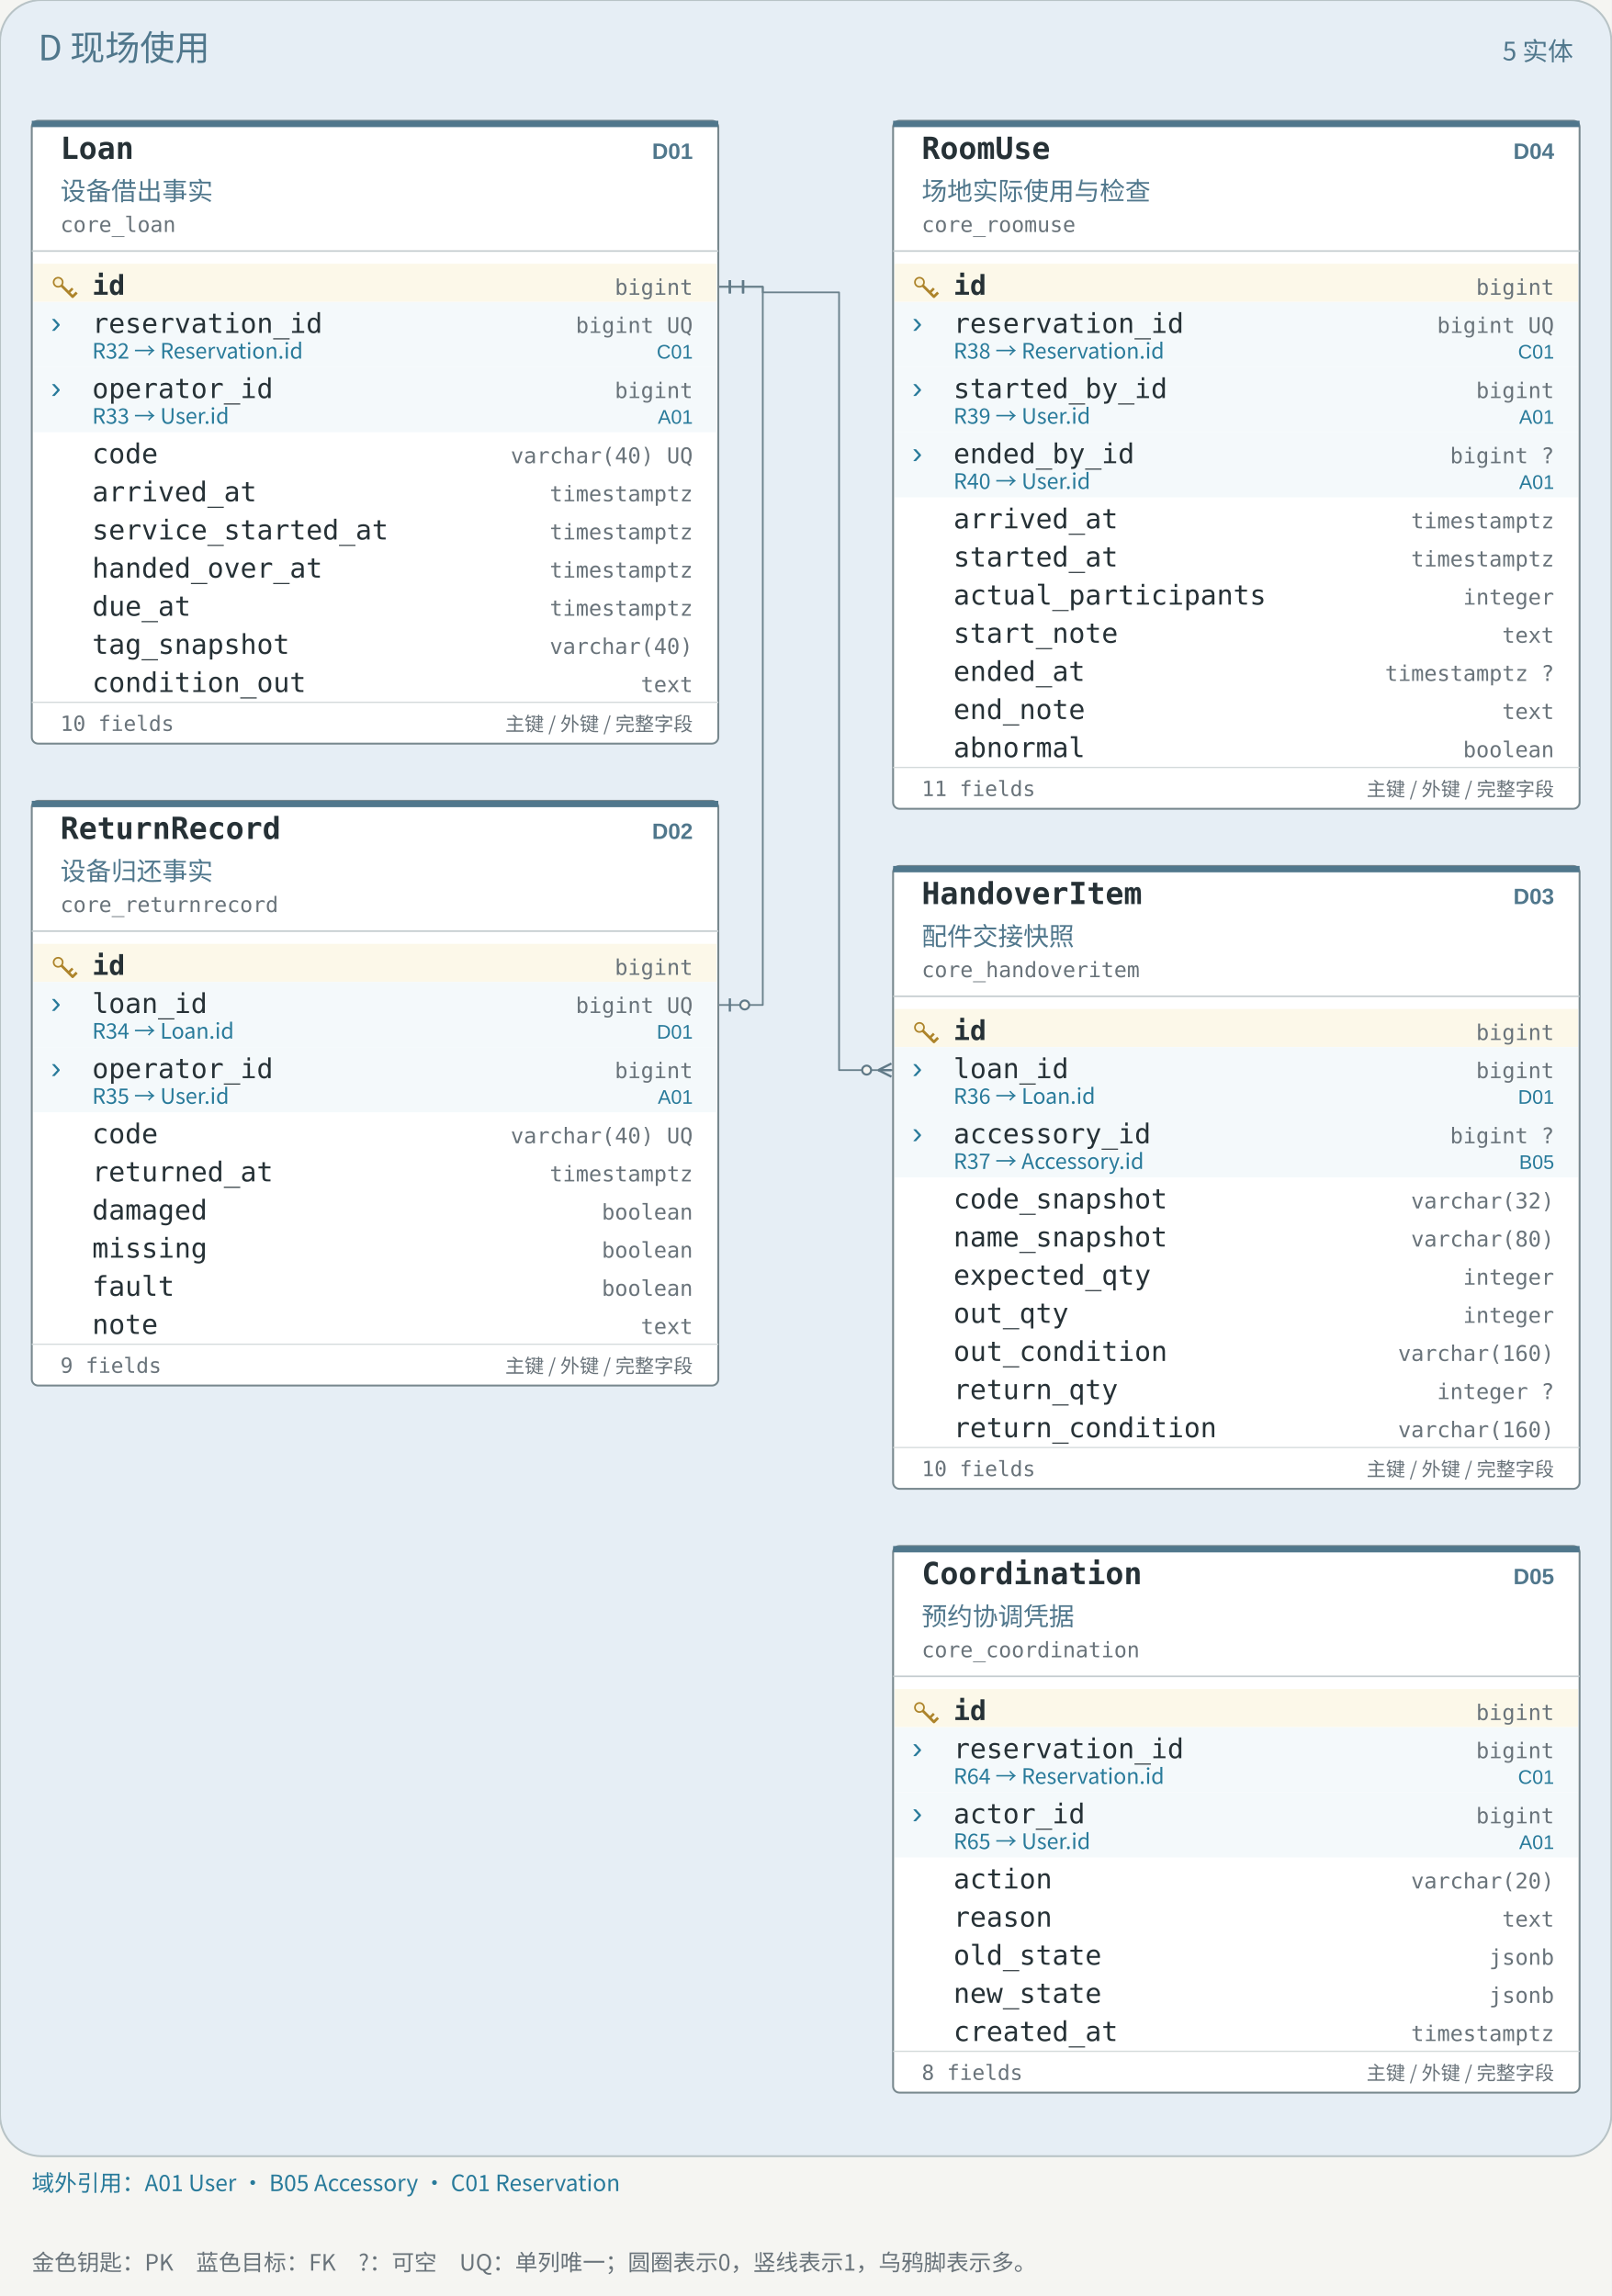
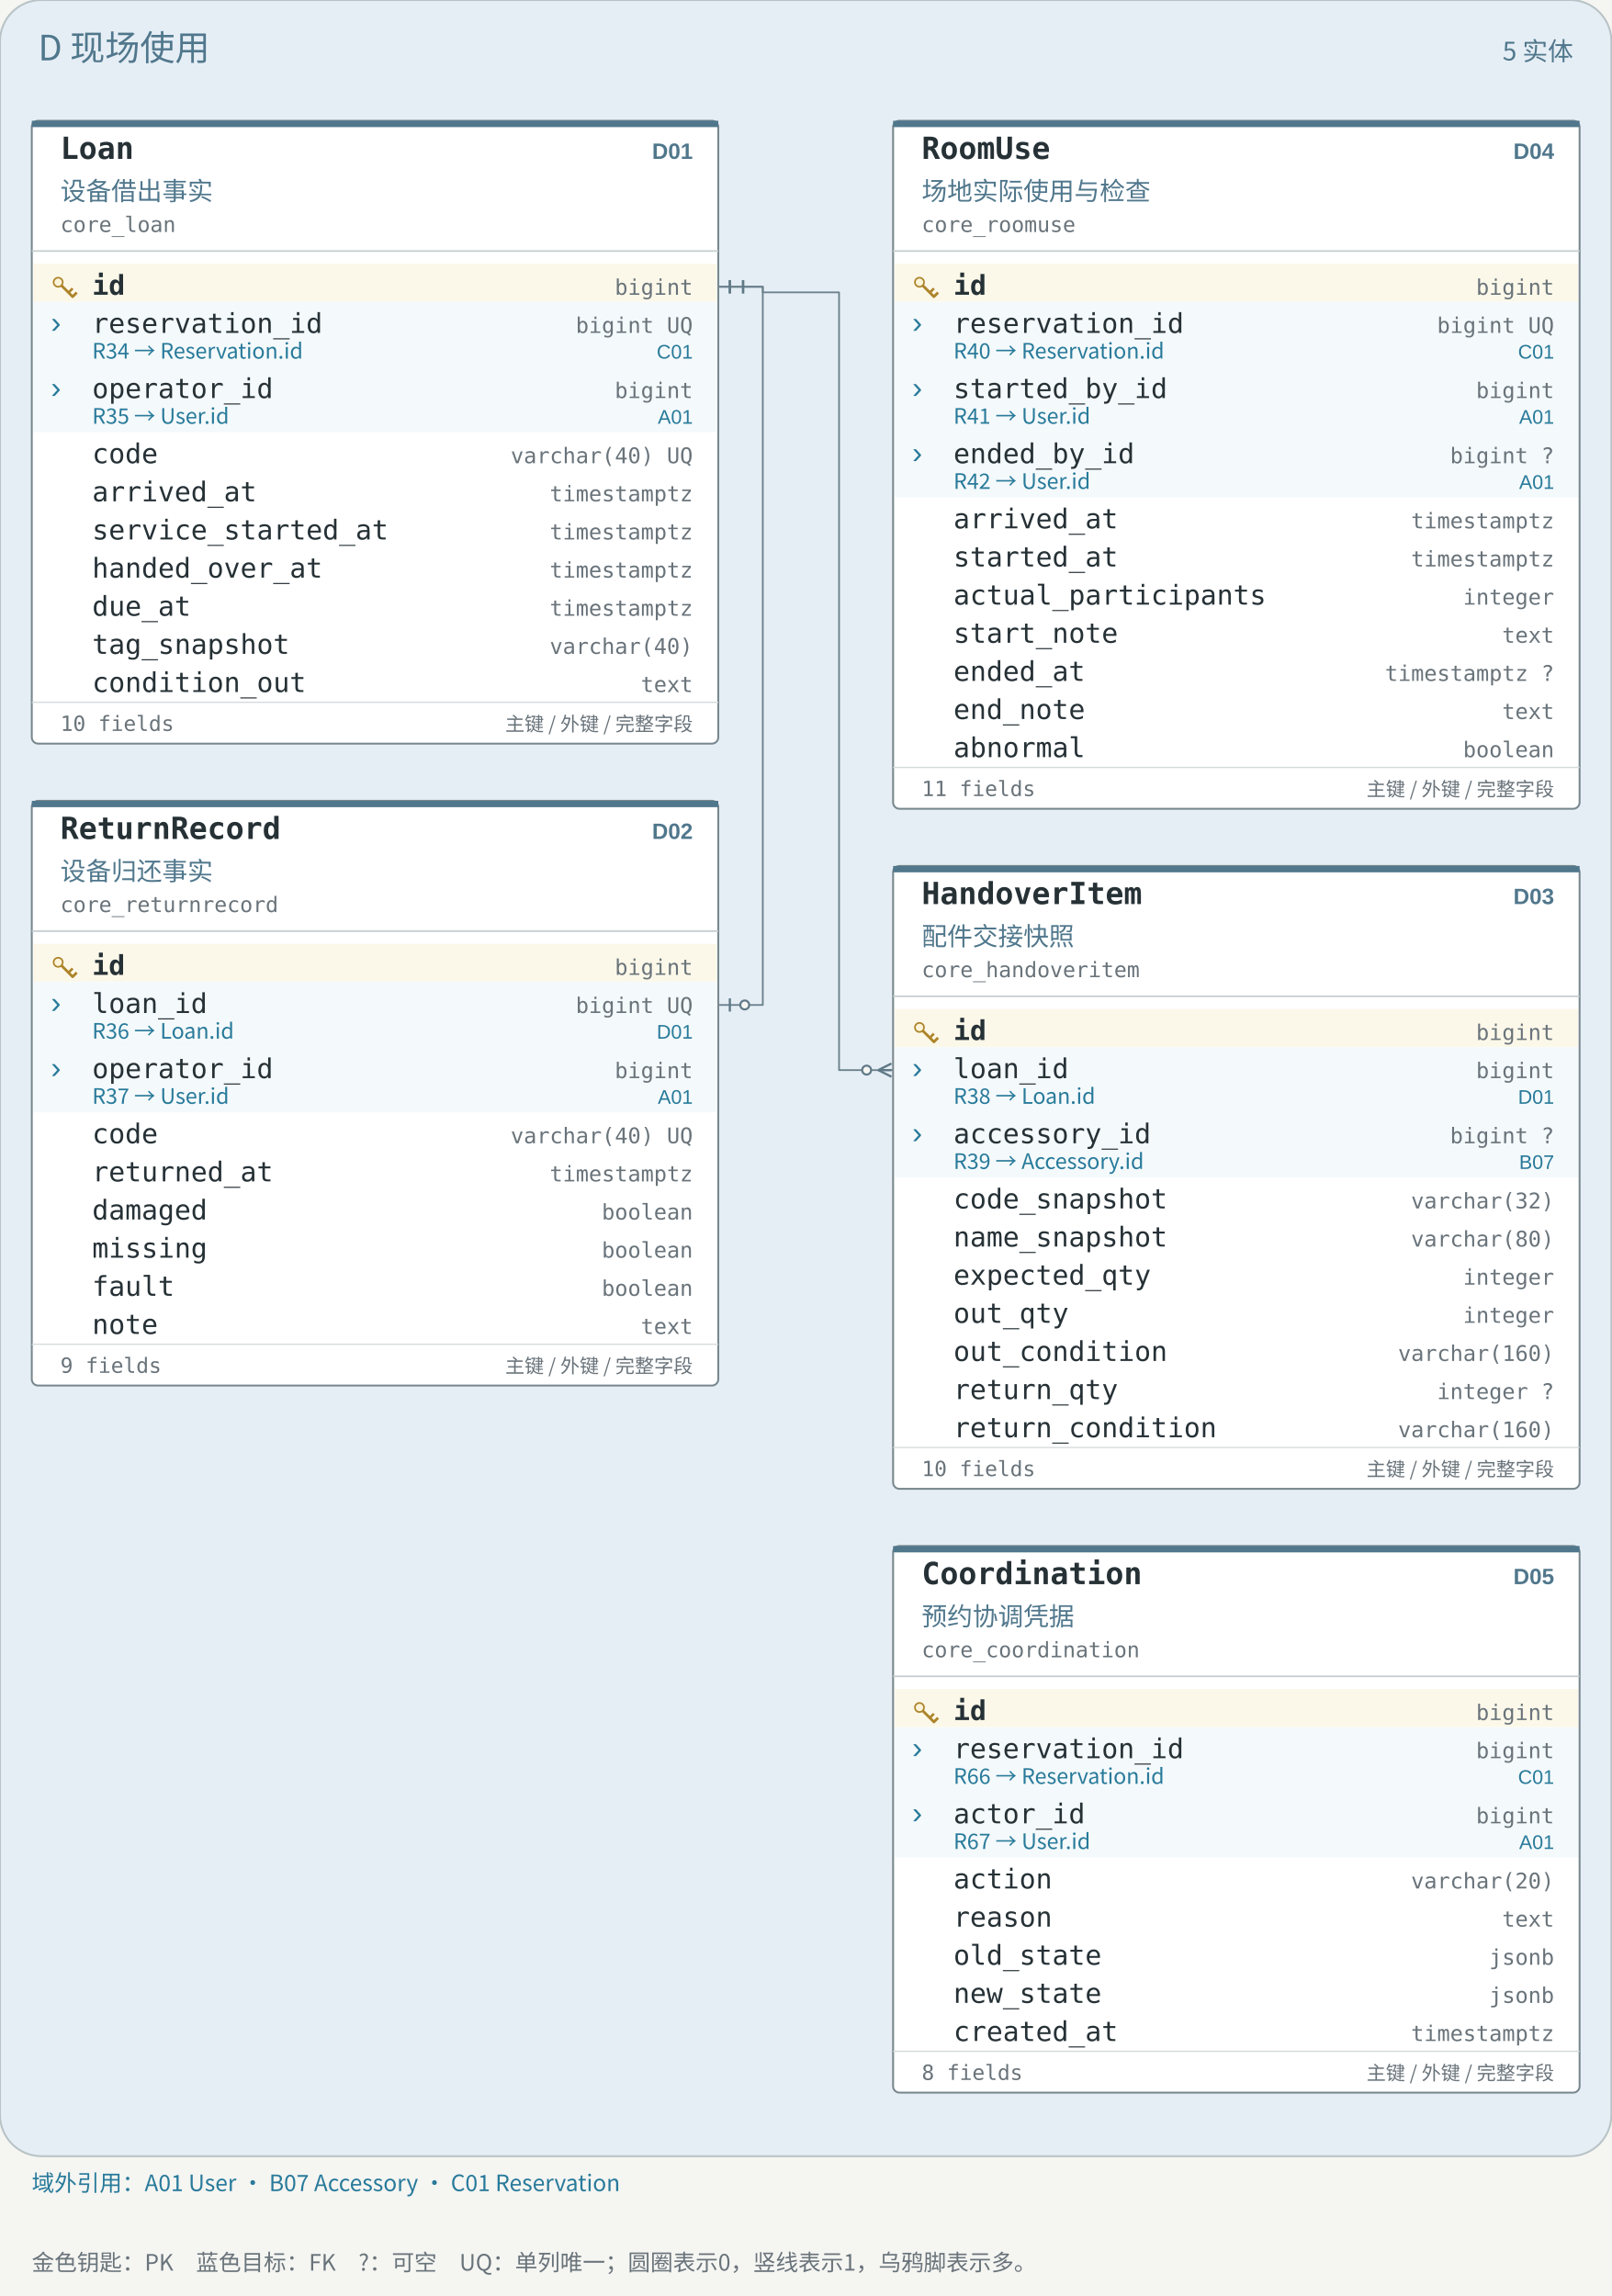
<svg xmlns="http://www.w3.org/2000/svg" width="507" height="722.5" viewBox="0 0 507 722.5" role="img">
  <rect x="0" y="0" width="507" height="722.5" rx="0" fill="#f5f5f2" stroke="none" stroke-width="0.7" />
  <g id="domain-D" class="domain">
    <rect x="0" y="0" width="507" height="678.5" rx="13" fill="#e6eef5" stroke="#b8c3c6" stroke-width="0.6" />
    <text x="12" y="19" font-size="11" fill="#50778c" font-family="Microsoft YaHei,Noto Sans CJK SC,sans-serif" text-anchor="start">D  现场使用</text>
    <text x="495" y="19" font-size="8" fill="#50778c" font-family="Microsoft YaHei,Noto Sans CJK SC,sans-serif" text-anchor="end">5 实体</text>
  </g>
  <g id="shared-references" class="shared-layer" style="display:none" />
  <g id="business-references" class="business-layer">
-     <g id="edge-R34" class="relation business-reference" data-relationship="R34">
+     <g id="edge-R36" class="relation business-reference" data-relationship="R36">
      <polyline points="226.0,316.24 240,316.24 240,90.24 226.0,90.24" fill="none" stroke="#6b818c" stroke-width="0.55" stroke-linejoin="round" />
      <polyline points="229.64,314.16 229.64,318.32" fill="none" stroke="#607987" stroke-width="0.7" stroke-linejoin="round" />
      <circle cx="234.32" cy="316.24" r="1.404" fill="#f5f5f2" stroke="#607987" stroke-width="0.65" />
      <polyline points="229.64,88.16 229.64,92.32" fill="none" stroke="#607987" stroke-width="0.7" stroke-linejoin="round" />
      <polyline points="233.8,88.16 233.8,92.32" fill="none" stroke="#607987" stroke-width="0.7" stroke-linejoin="round" />
    </g>
-     <g id="edge-R36" class="relation business-reference" data-relationship="R36">
+     <g id="edge-R38" class="relation business-reference" data-relationship="R38">
      <polyline points="281.0,336.74 264,336.74 264,92 240,92 240,90.24 226.0,90.24" fill="none" stroke="#6b818c" stroke-width="0.55" stroke-linejoin="round" />
      <polyline points="280.48,338.82 276.32,336.74" fill="none" stroke="#607987" stroke-width="0.7" stroke-linejoin="round" />
      <polyline points="280.48,336.74 276.32,336.74" fill="none" stroke="#607987" stroke-width="0.7" stroke-linejoin="round" />
      <polyline points="280.48,334.66 276.32,336.74" fill="none" stroke="#607987" stroke-width="0.7" stroke-linejoin="round" />
      <circle cx="272.68" cy="336.74" r="1.404" fill="#f5f5f2" stroke="#607987" stroke-width="0.65" />
      <polyline points="229.64,88.16 229.64,92.32" fill="none" stroke="#607987" stroke-width="0.7" stroke-linejoin="round" />
      <polyline points="233.8,88.16 233.8,92.32" fill="none" stroke="#607987" stroke-width="0.7" stroke-linejoin="round" />
    </g>
  </g>
  <g id="entity-core_loan" class="entity" data-model="Loan" data-table="core_loan" data-domain="D" data-code="D01">
    <rect x="10.0" y="38" width="216.0" height="196.0" rx="2" fill="#ffffff" stroke="#78888e" stroke-width="0.6" />
    <rect x="10.0" y="38" width="216.0" height="2" rx="0" fill="#50778c" stroke="none" stroke-width="0.7" />
    <text x="19.0" y="50" font-size="9.6" fill="#263136" font-family="Consolas,monospace" text-anchor="start" font-weight="700">Loan</text>
    <text x="218.0" y="50" font-size="7.0" fill="#50778c" font-family="Arial,Microsoft YaHei,sans-serif" text-anchor="end" font-weight="700">D01</text>
    <text x="19.0" y="63" font-size="8" fill="#50778c" font-family="Microsoft YaHei,Noto Sans CJK SC,sans-serif" text-anchor="start">设备借出事实</text>
    <text x="19.0" y="73" font-size="6.7" fill="#69737a" font-family="Consolas,monospace" text-anchor="start">core_loan</text>
    <polyline points="10.0,79 226.0,79" fill="none" stroke="#c4cccf" stroke-width="0.5" stroke-linejoin="round" />
    <g id="field-core_loan-id" class="field" data-column="id" data-pk="true" data-fk="false">
      <rect x="10.5" y="83" width="215.0" height="12" rx="0" fill="#fcf8e9" stroke="none" stroke-width="0.7" />
      <circle cx="18.3" cy="88.81" r="1.43" fill="#fcf4d9" stroke="#ad842b" stroke-width="0.52" />
      <polyline points="19.275,89.785 22.85,93.36 24.15,92.06" fill="none" stroke="#ad842b" stroke-width="0.845" stroke-linejoin="round" />
      <polyline points="21.55,92.06 22.85,90.76" fill="none" stroke="#ad842b" stroke-width="0.78" stroke-linejoin="round" />
      <text x="29.0" y="92.76" font-size="8.6" fill="#263136" font-family="Consolas,monospace" text-anchor="start" font-weight="700">id</text>
      <text x="218.0" y="92.76" font-size="6.8" fill="#69737a" font-family="Consolas,monospace" text-anchor="end">bigint</text>
    </g>
    <g id="field-core_loan-reservation_id" class="field" data-column="reservation_id" data-pk="false" data-fk="true">
      <rect x="10.5" y="95" width="215.0" height="20.5" rx="0" fill="#f4f9fb" stroke="none" stroke-width="0.7" />
      <text x="16.0" y="104.76" font-size="9.6" fill="#287a9a" font-family="Arial,Microsoft YaHei,sans-serif" text-anchor="start">›</text>
      <text x="29.0" y="104.76" font-size="8.6" fill="#263136" font-family="Consolas,monospace" text-anchor="start">reservation_id</text>
      <text x="218.0" y="104.76" font-size="6.8" fill="#69737a" font-family="Consolas,monospace" text-anchor="end">bigint UQ</text>
-       <text x="29.0" y="112.835" font-size="6.7" fill="#287a9a" font-family="Microsoft YaHei,Noto Sans CJK SC,sans-serif" text-anchor="start">R32 → Reservation.id</text>
+       <text x="29.0" y="112.835" font-size="6.7" fill="#287a9a" font-family="Microsoft YaHei,Noto Sans CJK SC,sans-serif" text-anchor="start">R34 → Reservation.id</text>
      <text x="218.0" y="112.835" font-size="6.2" fill="#287a9a" font-family="Arial,Microsoft YaHei,sans-serif" text-anchor="end">C01</text>
    </g>
    <g id="field-core_loan-operator_id" class="field" data-column="operator_id" data-pk="false" data-fk="true">
      <rect x="10.5" y="115.5" width="215.0" height="20.5" rx="0" fill="#f4f9fb" stroke="none" stroke-width="0.7" />
      <text x="16.0" y="125.26" font-size="9.6" fill="#287a9a" font-family="Arial,Microsoft YaHei,sans-serif" text-anchor="start">›</text>
      <text x="29.0" y="125.26" font-size="8.6" fill="#263136" font-family="Consolas,monospace" text-anchor="start">operator_id</text>
      <text x="218.0" y="125.26" font-size="6.8" fill="#69737a" font-family="Consolas,monospace" text-anchor="end">bigint</text>
-       <text x="29.0" y="133.335" font-size="6.7" fill="#287a9a" font-family="Microsoft YaHei,Noto Sans CJK SC,sans-serif" text-anchor="start">R33 → User.id</text>
+       <text x="29.0" y="133.335" font-size="6.7" fill="#287a9a" font-family="Microsoft YaHei,Noto Sans CJK SC,sans-serif" text-anchor="start">R35 → User.id</text>
      <text x="218.0" y="133.335" font-size="6.2" fill="#287a9a" font-family="Arial,Microsoft YaHei,sans-serif" text-anchor="end">A01</text>
    </g>
    <g id="field-core_loan-code" class="field" data-column="code" data-pk="false" data-fk="false">
      <text x="29.0" y="145.76" font-size="8.6" fill="#263136" font-family="Consolas,monospace" text-anchor="start">code</text>
      <text x="218.0" y="145.76" font-size="6.8" fill="#69737a" font-family="Consolas,monospace" text-anchor="end">varchar(40) UQ</text>
    </g>
    <g id="field-core_loan-arrived_at" class="field" data-column="arrived_at" data-pk="false" data-fk="false">
      <text x="29.0" y="157.76" font-size="8.6" fill="#263136" font-family="Consolas,monospace" text-anchor="start">arrived_at</text>
      <text x="218.0" y="157.76" font-size="6.8" fill="#69737a" font-family="Consolas,monospace" text-anchor="end">timestamptz</text>
    </g>
    <g id="field-core_loan-service_started_at" class="field" data-column="service_started_at" data-pk="false" data-fk="false">
      <text x="29.0" y="169.76" font-size="8.6" fill="#263136" font-family="Consolas,monospace" text-anchor="start">service_started_at</text>
      <text x="218.0" y="169.76" font-size="6.8" fill="#69737a" font-family="Consolas,monospace" text-anchor="end">timestamptz</text>
    </g>
    <g id="field-core_loan-handed_over_at" class="field" data-column="handed_over_at" data-pk="false" data-fk="false">
      <text x="29.0" y="181.76" font-size="8.6" fill="#263136" font-family="Consolas,monospace" text-anchor="start">handed_over_at</text>
      <text x="218.0" y="181.76" font-size="6.8" fill="#69737a" font-family="Consolas,monospace" text-anchor="end">timestamptz</text>
    </g>
    <g id="field-core_loan-due_at" class="field" data-column="due_at" data-pk="false" data-fk="false">
      <text x="29.0" y="193.76" font-size="8.6" fill="#263136" font-family="Consolas,monospace" text-anchor="start">due_at</text>
      <text x="218.0" y="193.76" font-size="6.8" fill="#69737a" font-family="Consolas,monospace" text-anchor="end">timestamptz</text>
    </g>
    <g id="field-core_loan-tag_snapshot" class="field" data-column="tag_snapshot" data-pk="false" data-fk="false">
      <text x="29.0" y="205.76" font-size="8.6" fill="#263136" font-family="Consolas,monospace" text-anchor="start">tag_snapshot</text>
      <text x="218.0" y="205.76" font-size="6.8" fill="#69737a" font-family="Consolas,monospace" text-anchor="end">varchar(40)</text>
    </g>
    <g id="field-core_loan-condition_out" class="field" data-column="condition_out" data-pk="false" data-fk="false">
      <text x="29.0" y="217.76" font-size="8.6" fill="#263136" font-family="Consolas,monospace" text-anchor="start">condition_out</text>
      <text x="218.0" y="217.76" font-size="6.8" fill="#69737a" font-family="Consolas,monospace" text-anchor="end">text</text>
    </g>
    <polyline points="10.0,221.0 226.0,221.0" fill="none" stroke="#d4dadb" stroke-width="0.4" stroke-linejoin="round" />
    <text x="19.0" y="230.0" font-size="6.6" fill="#69737a" font-family="Consolas,monospace" text-anchor="start">10 fields</text>
    <text x="218.0" y="230.0" font-size="6.1" fill="#69737a" font-family="Microsoft YaHei,Noto Sans CJK SC,sans-serif" text-anchor="end">主键 / 外键 / 完整字段</text>
  </g>
  <g id="entity-core_returnrecord" class="entity" data-model="ReturnRecord" data-table="core_returnrecord" data-domain="D" data-code="D02">
    <rect x="10.0" y="252.0" width="216.0" height="184.0" rx="2" fill="#ffffff" stroke="#78888e" stroke-width="0.6" />
    <rect x="10.0" y="252.0" width="216.0" height="2" rx="0" fill="#50778c" stroke="none" stroke-width="0.7" />
    <text x="19.0" y="264.0" font-size="9.6" fill="#263136" font-family="Consolas,monospace" text-anchor="start" font-weight="700">ReturnRecord</text>
    <text x="218.0" y="264.0" font-size="7.0" fill="#50778c" font-family="Arial,Microsoft YaHei,sans-serif" text-anchor="end" font-weight="700">D02</text>
    <text x="19.0" y="277.0" font-size="8" fill="#50778c" font-family="Microsoft YaHei,Noto Sans CJK SC,sans-serif" text-anchor="start">设备归还事实</text>
    <text x="19.0" y="287.0" font-size="6.7" fill="#69737a" font-family="Consolas,monospace" text-anchor="start">core_returnrecord</text>
    <polyline points="10.0,293.0 226.0,293.0" fill="none" stroke="#c4cccf" stroke-width="0.5" stroke-linejoin="round" />
    <g id="field-core_returnrecord-id" class="field" data-column="id" data-pk="true" data-fk="false">
      <rect x="10.5" y="297.0" width="215.0" height="12" rx="0" fill="#fcf8e9" stroke="none" stroke-width="0.7" />
      <circle cx="18.3" cy="302.81" r="1.43" fill="#fcf4d9" stroke="#ad842b" stroke-width="0.52" />
      <polyline points="19.275,303.785 22.85,307.36 24.15,306.06" fill="none" stroke="#ad842b" stroke-width="0.845" stroke-linejoin="round" />
      <polyline points="21.55,306.06 22.85,304.76" fill="none" stroke="#ad842b" stroke-width="0.78" stroke-linejoin="round" />
      <text x="29.0" y="306.76" font-size="8.6" fill="#263136" font-family="Consolas,monospace" text-anchor="start" font-weight="700">id</text>
      <text x="218.0" y="306.76" font-size="6.8" fill="#69737a" font-family="Consolas,monospace" text-anchor="end">bigint</text>
    </g>
    <g id="field-core_returnrecord-loan_id" class="field" data-column="loan_id" data-pk="false" data-fk="true">
      <rect x="10.5" y="309.0" width="215.0" height="20.5" rx="0" fill="#f4f9fb" stroke="none" stroke-width="0.7" />
      <text x="16.0" y="318.76" font-size="9.6" fill="#287a9a" font-family="Arial,Microsoft YaHei,sans-serif" text-anchor="start">›</text>
      <text x="29.0" y="318.76" font-size="8.6" fill="#263136" font-family="Consolas,monospace" text-anchor="start">loan_id</text>
      <text x="218.0" y="318.76" font-size="6.8" fill="#69737a" font-family="Consolas,monospace" text-anchor="end">bigint UQ</text>
-       <text x="29.0" y="326.835" font-size="6.7" fill="#287a9a" font-family="Microsoft YaHei,Noto Sans CJK SC,sans-serif" text-anchor="start">R34 → Loan.id</text>
+       <text x="29.0" y="326.835" font-size="6.7" fill="#287a9a" font-family="Microsoft YaHei,Noto Sans CJK SC,sans-serif" text-anchor="start">R36 → Loan.id</text>
      <text x="218.0" y="326.835" font-size="6.2" fill="#287a9a" font-family="Arial,Microsoft YaHei,sans-serif" text-anchor="end">D01</text>
    </g>
    <g id="field-core_returnrecord-operator_id" class="field" data-column="operator_id" data-pk="false" data-fk="true">
      <rect x="10.5" y="329.5" width="215.0" height="20.5" rx="0" fill="#f4f9fb" stroke="none" stroke-width="0.7" />
      <text x="16.0" y="339.26" font-size="9.6" fill="#287a9a" font-family="Arial,Microsoft YaHei,sans-serif" text-anchor="start">›</text>
      <text x="29.0" y="339.26" font-size="8.6" fill="#263136" font-family="Consolas,monospace" text-anchor="start">operator_id</text>
      <text x="218.0" y="339.26" font-size="6.8" fill="#69737a" font-family="Consolas,monospace" text-anchor="end">bigint</text>
-       <text x="29.0" y="347.335" font-size="6.7" fill="#287a9a" font-family="Microsoft YaHei,Noto Sans CJK SC,sans-serif" text-anchor="start">R35 → User.id</text>
+       <text x="29.0" y="347.335" font-size="6.7" fill="#287a9a" font-family="Microsoft YaHei,Noto Sans CJK SC,sans-serif" text-anchor="start">R37 → User.id</text>
      <text x="218.0" y="347.335" font-size="6.2" fill="#287a9a" font-family="Arial,Microsoft YaHei,sans-serif" text-anchor="end">A01</text>
    </g>
    <g id="field-core_returnrecord-code" class="field" data-column="code" data-pk="false" data-fk="false">
      <text x="29.0" y="359.76" font-size="8.6" fill="#263136" font-family="Consolas,monospace" text-anchor="start">code</text>
      <text x="218.0" y="359.76" font-size="6.8" fill="#69737a" font-family="Consolas,monospace" text-anchor="end">varchar(40) UQ</text>
    </g>
    <g id="field-core_returnrecord-returned_at" class="field" data-column="returned_at" data-pk="false" data-fk="false">
      <text x="29.0" y="371.76" font-size="8.6" fill="#263136" font-family="Consolas,monospace" text-anchor="start">returned_at</text>
      <text x="218.0" y="371.76" font-size="6.8" fill="#69737a" font-family="Consolas,monospace" text-anchor="end">timestamptz</text>
    </g>
    <g id="field-core_returnrecord-damaged" class="field" data-column="damaged" data-pk="false" data-fk="false">
      <text x="29.0" y="383.76" font-size="8.6" fill="#263136" font-family="Consolas,monospace" text-anchor="start">damaged</text>
      <text x="218.0" y="383.76" font-size="6.8" fill="#69737a" font-family="Consolas,monospace" text-anchor="end">boolean</text>
    </g>
    <g id="field-core_returnrecord-missing" class="field" data-column="missing" data-pk="false" data-fk="false">
      <text x="29.0" y="395.76" font-size="8.6" fill="#263136" font-family="Consolas,monospace" text-anchor="start">missing</text>
      <text x="218.0" y="395.76" font-size="6.8" fill="#69737a" font-family="Consolas,monospace" text-anchor="end">boolean</text>
    </g>
    <g id="field-core_returnrecord-fault" class="field" data-column="fault" data-pk="false" data-fk="false">
      <text x="29.0" y="407.76" font-size="8.6" fill="#263136" font-family="Consolas,monospace" text-anchor="start">fault</text>
      <text x="218.0" y="407.76" font-size="6.8" fill="#69737a" font-family="Consolas,monospace" text-anchor="end">boolean</text>
    </g>
    <g id="field-core_returnrecord-note" class="field" data-column="note" data-pk="false" data-fk="false">
      <text x="29.0" y="419.76" font-size="8.6" fill="#263136" font-family="Consolas,monospace" text-anchor="start">note</text>
      <text x="218.0" y="419.76" font-size="6.8" fill="#69737a" font-family="Consolas,monospace" text-anchor="end">text</text>
    </g>
    <polyline points="10.0,423.0 226.0,423.0" fill="none" stroke="#d4dadb" stroke-width="0.4" stroke-linejoin="round" />
    <text x="19.0" y="432.0" font-size="6.6" fill="#69737a" font-family="Consolas,monospace" text-anchor="start">9 fields</text>
    <text x="218.0" y="432.0" font-size="6.1" fill="#69737a" font-family="Microsoft YaHei,Noto Sans CJK SC,sans-serif" text-anchor="end">主键 / 外键 / 完整字段</text>
  </g>
  <g id="entity-core_roomuse" class="entity" data-model="RoomUse" data-table="core_roomuse" data-domain="D" data-code="D04">
    <rect x="281.0" y="38" width="216.0" height="216.5" rx="2" fill="#ffffff" stroke="#78888e" stroke-width="0.6" />
    <rect x="281.0" y="38" width="216.0" height="2" rx="0" fill="#50778c" stroke="none" stroke-width="0.7" />
    <text x="290.0" y="50" font-size="9.6" fill="#263136" font-family="Consolas,monospace" text-anchor="start" font-weight="700">RoomUse</text>
    <text x="489.0" y="50" font-size="7.0" fill="#50778c" font-family="Arial,Microsoft YaHei,sans-serif" text-anchor="end" font-weight="700">D04</text>
    <text x="290.0" y="63" font-size="8" fill="#50778c" font-family="Microsoft YaHei,Noto Sans CJK SC,sans-serif" text-anchor="start">场地实际使用与检查</text>
    <text x="290.0" y="73" font-size="6.7" fill="#69737a" font-family="Consolas,monospace" text-anchor="start">core_roomuse</text>
    <polyline points="281.0,79 497.0,79" fill="none" stroke="#c4cccf" stroke-width="0.5" stroke-linejoin="round" />
    <g id="field-core_roomuse-id" class="field" data-column="id" data-pk="true" data-fk="false">
      <rect x="281.5" y="83" width="215.0" height="12" rx="0" fill="#fcf8e9" stroke="none" stroke-width="0.7" />
      <circle cx="289.3" cy="88.81" r="1.43" fill="#fcf4d9" stroke="#ad842b" stroke-width="0.52" />
      <polyline points="290.275,89.785 293.85,93.36 295.15,92.06" fill="none" stroke="#ad842b" stroke-width="0.845" stroke-linejoin="round" />
      <polyline points="292.55,92.06 293.85,90.76" fill="none" stroke="#ad842b" stroke-width="0.78" stroke-linejoin="round" />
      <text x="300.0" y="92.76" font-size="8.6" fill="#263136" font-family="Consolas,monospace" text-anchor="start" font-weight="700">id</text>
      <text x="489.0" y="92.76" font-size="6.8" fill="#69737a" font-family="Consolas,monospace" text-anchor="end">bigint</text>
    </g>
    <g id="field-core_roomuse-reservation_id" class="field" data-column="reservation_id" data-pk="false" data-fk="true">
      <rect x="281.5" y="95" width="215.0" height="20.5" rx="0" fill="#f4f9fb" stroke="none" stroke-width="0.7" />
      <text x="287.0" y="104.76" font-size="9.6" fill="#287a9a" font-family="Arial,Microsoft YaHei,sans-serif" text-anchor="start">›</text>
      <text x="300.0" y="104.76" font-size="8.6" fill="#263136" font-family="Consolas,monospace" text-anchor="start">reservation_id</text>
      <text x="489.0" y="104.76" font-size="6.8" fill="#69737a" font-family="Consolas,monospace" text-anchor="end">bigint UQ</text>
-       <text x="300.0" y="112.835" font-size="6.7" fill="#287a9a" font-family="Microsoft YaHei,Noto Sans CJK SC,sans-serif" text-anchor="start">R38 → Reservation.id</text>
+       <text x="300.0" y="112.835" font-size="6.7" fill="#287a9a" font-family="Microsoft YaHei,Noto Sans CJK SC,sans-serif" text-anchor="start">R40 → Reservation.id</text>
      <text x="489.0" y="112.835" font-size="6.2" fill="#287a9a" font-family="Arial,Microsoft YaHei,sans-serif" text-anchor="end">C01</text>
    </g>
    <g id="field-core_roomuse-started_by_id" class="field" data-column="started_by_id" data-pk="false" data-fk="true">
      <rect x="281.5" y="115.5" width="215.0" height="20.5" rx="0" fill="#f4f9fb" stroke="none" stroke-width="0.7" />
      <text x="287.0" y="125.26" font-size="9.6" fill="#287a9a" font-family="Arial,Microsoft YaHei,sans-serif" text-anchor="start">›</text>
      <text x="300.0" y="125.26" font-size="8.6" fill="#263136" font-family="Consolas,monospace" text-anchor="start">started_by_id</text>
      <text x="489.0" y="125.26" font-size="6.8" fill="#69737a" font-family="Consolas,monospace" text-anchor="end">bigint</text>
-       <text x="300.0" y="133.335" font-size="6.7" fill="#287a9a" font-family="Microsoft YaHei,Noto Sans CJK SC,sans-serif" text-anchor="start">R39 → User.id</text>
+       <text x="300.0" y="133.335" font-size="6.7" fill="#287a9a" font-family="Microsoft YaHei,Noto Sans CJK SC,sans-serif" text-anchor="start">R41 → User.id</text>
      <text x="489.0" y="133.335" font-size="6.2" fill="#287a9a" font-family="Arial,Microsoft YaHei,sans-serif" text-anchor="end">A01</text>
    </g>
    <g id="field-core_roomuse-ended_by_id" class="field" data-column="ended_by_id" data-pk="false" data-fk="true">
      <rect x="281.5" y="136.0" width="215.0" height="20.5" rx="0" fill="#f4f9fb" stroke="none" stroke-width="0.7" />
      <text x="287.0" y="145.76" font-size="9.6" fill="#287a9a" font-family="Arial,Microsoft YaHei,sans-serif" text-anchor="start">›</text>
      <text x="300.0" y="145.76" font-size="8.6" fill="#263136" font-family="Consolas,monospace" text-anchor="start">ended_by_id</text>
      <text x="489.0" y="145.76" font-size="6.8" fill="#69737a" font-family="Consolas,monospace" text-anchor="end">bigint ?</text>
-       <text x="300.0" y="153.835" font-size="6.7" fill="#287a9a" font-family="Microsoft YaHei,Noto Sans CJK SC,sans-serif" text-anchor="start">R40 → User.id</text>
+       <text x="300.0" y="153.835" font-size="6.7" fill="#287a9a" font-family="Microsoft YaHei,Noto Sans CJK SC,sans-serif" text-anchor="start">R42 → User.id</text>
      <text x="489.0" y="153.835" font-size="6.2" fill="#287a9a" font-family="Arial,Microsoft YaHei,sans-serif" text-anchor="end">A01</text>
    </g>
    <g id="field-core_roomuse-arrived_at" class="field" data-column="arrived_at" data-pk="false" data-fk="false">
      <text x="300.0" y="166.26" font-size="8.6" fill="#263136" font-family="Consolas,monospace" text-anchor="start">arrived_at</text>
      <text x="489.0" y="166.26" font-size="6.8" fill="#69737a" font-family="Consolas,monospace" text-anchor="end">timestamptz</text>
    </g>
    <g id="field-core_roomuse-started_at" class="field" data-column="started_at" data-pk="false" data-fk="false">
      <text x="300.0" y="178.26" font-size="8.6" fill="#263136" font-family="Consolas,monospace" text-anchor="start">started_at</text>
      <text x="489.0" y="178.26" font-size="6.8" fill="#69737a" font-family="Consolas,monospace" text-anchor="end">timestamptz</text>
    </g>
    <g id="field-core_roomuse-actual_participants" class="field" data-column="actual_participants" data-pk="false" data-fk="false">
      <text x="300.0" y="190.26" font-size="8.6" fill="#263136" font-family="Consolas,monospace" text-anchor="start">actual_participants</text>
      <text x="489.0" y="190.26" font-size="6.8" fill="#69737a" font-family="Consolas,monospace" text-anchor="end">integer</text>
    </g>
    <g id="field-core_roomuse-start_note" class="field" data-column="start_note" data-pk="false" data-fk="false">
      <text x="300.0" y="202.26" font-size="8.6" fill="#263136" font-family="Consolas,monospace" text-anchor="start">start_note</text>
      <text x="489.0" y="202.26" font-size="6.8" fill="#69737a" font-family="Consolas,monospace" text-anchor="end">text</text>
    </g>
    <g id="field-core_roomuse-ended_at" class="field" data-column="ended_at" data-pk="false" data-fk="false">
      <text x="300.0" y="214.26" font-size="8.6" fill="#263136" font-family="Consolas,monospace" text-anchor="start">ended_at</text>
      <text x="489.0" y="214.26" font-size="6.8" fill="#69737a" font-family="Consolas,monospace" text-anchor="end">timestamptz ?</text>
    </g>
    <g id="field-core_roomuse-end_note" class="field" data-column="end_note" data-pk="false" data-fk="false">
      <text x="300.0" y="226.26" font-size="8.6" fill="#263136" font-family="Consolas,monospace" text-anchor="start">end_note</text>
      <text x="489.0" y="226.26" font-size="6.8" fill="#69737a" font-family="Consolas,monospace" text-anchor="end">text</text>
    </g>
    <g id="field-core_roomuse-abnormal" class="field" data-column="abnormal" data-pk="false" data-fk="false">
      <text x="300.0" y="238.26" font-size="8.6" fill="#263136" font-family="Consolas,monospace" text-anchor="start">abnormal</text>
      <text x="489.0" y="238.26" font-size="6.8" fill="#69737a" font-family="Consolas,monospace" text-anchor="end">boolean</text>
    </g>
    <polyline points="281.0,241.5 497.0,241.5" fill="none" stroke="#d4dadb" stroke-width="0.4" stroke-linejoin="round" />
    <text x="290.0" y="250.5" font-size="6.6" fill="#69737a" font-family="Consolas,monospace" text-anchor="start">11 fields</text>
    <text x="489.0" y="250.5" font-size="6.1" fill="#69737a" font-family="Microsoft YaHei,Noto Sans CJK SC,sans-serif" text-anchor="end">主键 / 外键 / 完整字段</text>
  </g>
  <g id="entity-core_handoveritem" class="entity" data-model="HandoverItem" data-table="core_handoveritem" data-domain="D" data-code="D03">
    <rect x="281.0" y="272.5" width="216.0" height="196.0" rx="2" fill="#ffffff" stroke="#78888e" stroke-width="0.6" />
    <rect x="281.0" y="272.5" width="216.0" height="2" rx="0" fill="#50778c" stroke="none" stroke-width="0.7" />
    <text x="290.0" y="284.5" font-size="9.6" fill="#263136" font-family="Consolas,monospace" text-anchor="start" font-weight="700">HandoverItem</text>
    <text x="489.0" y="284.5" font-size="7.0" fill="#50778c" font-family="Arial,Microsoft YaHei,sans-serif" text-anchor="end" font-weight="700">D03</text>
    <text x="290.0" y="297.5" font-size="8" fill="#50778c" font-family="Microsoft YaHei,Noto Sans CJK SC,sans-serif" text-anchor="start">配件交接快照</text>
    <text x="290.0" y="307.5" font-size="6.7" fill="#69737a" font-family="Consolas,monospace" text-anchor="start">core_handoveritem</text>
    <polyline points="281.0,313.5 497.0,313.5" fill="none" stroke="#c4cccf" stroke-width="0.5" stroke-linejoin="round" />
    <g id="field-core_handoveritem-id" class="field" data-column="id" data-pk="true" data-fk="false">
      <rect x="281.5" y="317.5" width="215.0" height="12" rx="0" fill="#fcf8e9" stroke="none" stroke-width="0.7" />
      <circle cx="289.3" cy="323.31" r="1.43" fill="#fcf4d9" stroke="#ad842b" stroke-width="0.52" />
      <polyline points="290.275,324.285 293.85,327.86 295.15,326.56" fill="none" stroke="#ad842b" stroke-width="0.845" stroke-linejoin="round" />
      <polyline points="292.55,326.56 293.85,325.26" fill="none" stroke="#ad842b" stroke-width="0.78" stroke-linejoin="round" />
      <text x="300.0" y="327.26" font-size="8.6" fill="#263136" font-family="Consolas,monospace" text-anchor="start" font-weight="700">id</text>
      <text x="489.0" y="327.26" font-size="6.8" fill="#69737a" font-family="Consolas,monospace" text-anchor="end">bigint</text>
    </g>
    <g id="field-core_handoveritem-loan_id" class="field" data-column="loan_id" data-pk="false" data-fk="true">
      <rect x="281.5" y="329.5" width="215.0" height="20.5" rx="0" fill="#f4f9fb" stroke="none" stroke-width="0.7" />
      <text x="287.0" y="339.26" font-size="9.6" fill="#287a9a" font-family="Arial,Microsoft YaHei,sans-serif" text-anchor="start">›</text>
      <text x="300.0" y="339.26" font-size="8.6" fill="#263136" font-family="Consolas,monospace" text-anchor="start">loan_id</text>
      <text x="489.0" y="339.26" font-size="6.8" fill="#69737a" font-family="Consolas,monospace" text-anchor="end">bigint</text>
-       <text x="300.0" y="347.335" font-size="6.7" fill="#287a9a" font-family="Microsoft YaHei,Noto Sans CJK SC,sans-serif" text-anchor="start">R36 → Loan.id</text>
+       <text x="300.0" y="347.335" font-size="6.7" fill="#287a9a" font-family="Microsoft YaHei,Noto Sans CJK SC,sans-serif" text-anchor="start">R38 → Loan.id</text>
      <text x="489.0" y="347.335" font-size="6.2" fill="#287a9a" font-family="Arial,Microsoft YaHei,sans-serif" text-anchor="end">D01</text>
    </g>
    <g id="field-core_handoveritem-accessory_id" class="field" data-column="accessory_id" data-pk="false" data-fk="true">
      <rect x="281.5" y="350.0" width="215.0" height="20.5" rx="0" fill="#f4f9fb" stroke="none" stroke-width="0.7" />
      <text x="287.0" y="359.76" font-size="9.6" fill="#287a9a" font-family="Arial,Microsoft YaHei,sans-serif" text-anchor="start">›</text>
      <text x="300.0" y="359.76" font-size="8.6" fill="#263136" font-family="Consolas,monospace" text-anchor="start">accessory_id</text>
      <text x="489.0" y="359.76" font-size="6.8" fill="#69737a" font-family="Consolas,monospace" text-anchor="end">bigint ?</text>
-       <text x="300.0" y="367.835" font-size="6.7" fill="#287a9a" font-family="Microsoft YaHei,Noto Sans CJK SC,sans-serif" text-anchor="start">R37 → Accessory.id</text>
-       <text x="489.0" y="367.835" font-size="6.2" fill="#287a9a" font-family="Arial,Microsoft YaHei,sans-serif" text-anchor="end">B05</text>
+       <text x="300.0" y="367.835" font-size="6.7" fill="#287a9a" font-family="Microsoft YaHei,Noto Sans CJK SC,sans-serif" text-anchor="start">R39 → Accessory.id</text>
+       <text x="489.0" y="367.835" font-size="6.2" fill="#287a9a" font-family="Arial,Microsoft YaHei,sans-serif" text-anchor="end">B07</text>
    </g>
    <g id="field-core_handoveritem-code_snapshot" class="field" data-column="code_snapshot" data-pk="false" data-fk="false">
      <text x="300.0" y="380.26" font-size="8.6" fill="#263136" font-family="Consolas,monospace" text-anchor="start">code_snapshot</text>
      <text x="489.0" y="380.26" font-size="6.8" fill="#69737a" font-family="Consolas,monospace" text-anchor="end">varchar(32)</text>
    </g>
    <g id="field-core_handoveritem-name_snapshot" class="field" data-column="name_snapshot" data-pk="false" data-fk="false">
      <text x="300.0" y="392.26" font-size="8.6" fill="#263136" font-family="Consolas,monospace" text-anchor="start">name_snapshot</text>
      <text x="489.0" y="392.26" font-size="6.8" fill="#69737a" font-family="Consolas,monospace" text-anchor="end">varchar(80)</text>
    </g>
    <g id="field-core_handoveritem-expected_qty" class="field" data-column="expected_qty" data-pk="false" data-fk="false">
      <text x="300.0" y="404.26" font-size="8.6" fill="#263136" font-family="Consolas,monospace" text-anchor="start">expected_qty</text>
      <text x="489.0" y="404.26" font-size="6.8" fill="#69737a" font-family="Consolas,monospace" text-anchor="end">integer</text>
    </g>
    <g id="field-core_handoveritem-out_qty" class="field" data-column="out_qty" data-pk="false" data-fk="false">
      <text x="300.0" y="416.26" font-size="8.6" fill="#263136" font-family="Consolas,monospace" text-anchor="start">out_qty</text>
      <text x="489.0" y="416.26" font-size="6.8" fill="#69737a" font-family="Consolas,monospace" text-anchor="end">integer</text>
    </g>
    <g id="field-core_handoveritem-out_condition" class="field" data-column="out_condition" data-pk="false" data-fk="false">
      <text x="300.0" y="428.26" font-size="8.6" fill="#263136" font-family="Consolas,monospace" text-anchor="start">out_condition</text>
      <text x="489.0" y="428.26" font-size="6.8" fill="#69737a" font-family="Consolas,monospace" text-anchor="end">varchar(160)</text>
    </g>
    <g id="field-core_handoveritem-return_qty" class="field" data-column="return_qty" data-pk="false" data-fk="false">
      <text x="300.0" y="440.26" font-size="8.6" fill="#263136" font-family="Consolas,monospace" text-anchor="start">return_qty</text>
      <text x="489.0" y="440.26" font-size="6.8" fill="#69737a" font-family="Consolas,monospace" text-anchor="end">integer ?</text>
    </g>
    <g id="field-core_handoveritem-return_condition" class="field" data-column="return_condition" data-pk="false" data-fk="false">
      <text x="300.0" y="452.26" font-size="8.6" fill="#263136" font-family="Consolas,monospace" text-anchor="start">return_condition</text>
      <text x="489.0" y="452.26" font-size="6.8" fill="#69737a" font-family="Consolas,monospace" text-anchor="end">varchar(160)</text>
    </g>
    <polyline points="281.0,455.5 497.0,455.5" fill="none" stroke="#d4dadb" stroke-width="0.4" stroke-linejoin="round" />
    <text x="290.0" y="464.5" font-size="6.6" fill="#69737a" font-family="Consolas,monospace" text-anchor="start">10 fields</text>
    <text x="489.0" y="464.5" font-size="6.1" fill="#69737a" font-family="Microsoft YaHei,Noto Sans CJK SC,sans-serif" text-anchor="end">主键 / 外键 / 完整字段</text>
  </g>
  <g id="entity-core_coordination" class="entity" data-model="Coordination" data-table="core_coordination" data-domain="D" data-code="D05">
    <rect x="281.0" y="486.5" width="216.0" height="172.0" rx="2" fill="#ffffff" stroke="#78888e" stroke-width="0.6" />
    <rect x="281.0" y="486.5" width="216.0" height="2" rx="0" fill="#50778c" stroke="none" stroke-width="0.7" />
    <text x="290.0" y="498.5" font-size="9.6" fill="#263136" font-family="Consolas,monospace" text-anchor="start" font-weight="700">Coordination</text>
    <text x="489.0" y="498.5" font-size="7.0" fill="#50778c" font-family="Arial,Microsoft YaHei,sans-serif" text-anchor="end" font-weight="700">D05</text>
    <text x="290.0" y="511.5" font-size="8" fill="#50778c" font-family="Microsoft YaHei,Noto Sans CJK SC,sans-serif" text-anchor="start">预约协调凭据</text>
    <text x="290.0" y="521.5" font-size="6.7" fill="#69737a" font-family="Consolas,monospace" text-anchor="start">core_coordination</text>
    <polyline points="281.0,527.5 497.0,527.5" fill="none" stroke="#c4cccf" stroke-width="0.5" stroke-linejoin="round" />
    <g id="field-core_coordination-id" class="field" data-column="id" data-pk="true" data-fk="false">
      <rect x="281.5" y="531.5" width="215.0" height="12" rx="0" fill="#fcf8e9" stroke="none" stroke-width="0.7" />
      <circle cx="289.3" cy="537.31" r="1.43" fill="#fcf4d9" stroke="#ad842b" stroke-width="0.52" />
      <polyline points="290.275,538.285 293.85,541.86 295.15,540.56" fill="none" stroke="#ad842b" stroke-width="0.845" stroke-linejoin="round" />
      <polyline points="292.55,540.56 293.85,539.26" fill="none" stroke="#ad842b" stroke-width="0.78" stroke-linejoin="round" />
      <text x="300.0" y="541.26" font-size="8.6" fill="#263136" font-family="Consolas,monospace" text-anchor="start" font-weight="700">id</text>
      <text x="489.0" y="541.26" font-size="6.8" fill="#69737a" font-family="Consolas,monospace" text-anchor="end">bigint</text>
    </g>
    <g id="field-core_coordination-reservation_id" class="field" data-column="reservation_id" data-pk="false" data-fk="true">
      <rect x="281.5" y="543.5" width="215.0" height="20.5" rx="0" fill="#f4f9fb" stroke="none" stroke-width="0.7" />
      <text x="287.0" y="553.26" font-size="9.6" fill="#287a9a" font-family="Arial,Microsoft YaHei,sans-serif" text-anchor="start">›</text>
      <text x="300.0" y="553.26" font-size="8.6" fill="#263136" font-family="Consolas,monospace" text-anchor="start">reservation_id</text>
      <text x="489.0" y="553.26" font-size="6.8" fill="#69737a" font-family="Consolas,monospace" text-anchor="end">bigint</text>
-       <text x="300.0" y="561.335" font-size="6.7" fill="#287a9a" font-family="Microsoft YaHei,Noto Sans CJK SC,sans-serif" text-anchor="start">R64 → Reservation.id</text>
+       <text x="300.0" y="561.335" font-size="6.7" fill="#287a9a" font-family="Microsoft YaHei,Noto Sans CJK SC,sans-serif" text-anchor="start">R66 → Reservation.id</text>
      <text x="489.0" y="561.335" font-size="6.2" fill="#287a9a" font-family="Arial,Microsoft YaHei,sans-serif" text-anchor="end">C01</text>
    </g>
    <g id="field-core_coordination-actor_id" class="field" data-column="actor_id" data-pk="false" data-fk="true">
      <rect x="281.5" y="564.0" width="215.0" height="20.5" rx="0" fill="#f4f9fb" stroke="none" stroke-width="0.7" />
      <text x="287.0" y="573.76" font-size="9.6" fill="#287a9a" font-family="Arial,Microsoft YaHei,sans-serif" text-anchor="start">›</text>
      <text x="300.0" y="573.76" font-size="8.6" fill="#263136" font-family="Consolas,monospace" text-anchor="start">actor_id</text>
      <text x="489.0" y="573.76" font-size="6.8" fill="#69737a" font-family="Consolas,monospace" text-anchor="end">bigint</text>
-       <text x="300.0" y="581.835" font-size="6.7" fill="#287a9a" font-family="Microsoft YaHei,Noto Sans CJK SC,sans-serif" text-anchor="start">R65 → User.id</text>
+       <text x="300.0" y="581.835" font-size="6.7" fill="#287a9a" font-family="Microsoft YaHei,Noto Sans CJK SC,sans-serif" text-anchor="start">R67 → User.id</text>
      <text x="489.0" y="581.835" font-size="6.2" fill="#287a9a" font-family="Arial,Microsoft YaHei,sans-serif" text-anchor="end">A01</text>
    </g>
    <g id="field-core_coordination-action" class="field" data-column="action" data-pk="false" data-fk="false">
      <text x="300.0" y="594.26" font-size="8.6" fill="#263136" font-family="Consolas,monospace" text-anchor="start">action</text>
      <text x="489.0" y="594.26" font-size="6.8" fill="#69737a" font-family="Consolas,monospace" text-anchor="end">varchar(20)</text>
    </g>
    <g id="field-core_coordination-reason" class="field" data-column="reason" data-pk="false" data-fk="false">
      <text x="300.0" y="606.26" font-size="8.6" fill="#263136" font-family="Consolas,monospace" text-anchor="start">reason</text>
      <text x="489.0" y="606.26" font-size="6.8" fill="#69737a" font-family="Consolas,monospace" text-anchor="end">text</text>
    </g>
    <g id="field-core_coordination-old_state" class="field" data-column="old_state" data-pk="false" data-fk="false">
      <text x="300.0" y="618.26" font-size="8.6" fill="#263136" font-family="Consolas,monospace" text-anchor="start">old_state</text>
      <text x="489.0" y="618.26" font-size="6.8" fill="#69737a" font-family="Consolas,monospace" text-anchor="end">jsonb</text>
    </g>
    <g id="field-core_coordination-new_state" class="field" data-column="new_state" data-pk="false" data-fk="false">
      <text x="300.0" y="630.26" font-size="8.6" fill="#263136" font-family="Consolas,monospace" text-anchor="start">new_state</text>
      <text x="489.0" y="630.26" font-size="6.8" fill="#69737a" font-family="Consolas,monospace" text-anchor="end">jsonb</text>
    </g>
    <g id="field-core_coordination-created_at" class="field" data-column="created_at" data-pk="false" data-fk="false">
      <text x="300.0" y="642.26" font-size="8.6" fill="#263136" font-family="Consolas,monospace" text-anchor="start">created_at</text>
      <text x="489.0" y="642.26" font-size="6.8" fill="#69737a" font-family="Consolas,monospace" text-anchor="end">timestamptz</text>
    </g>
    <polyline points="281.0,645.5 497.0,645.5" fill="none" stroke="#d4dadb" stroke-width="0.4" stroke-linejoin="round" />
    <text x="290.0" y="654.5" font-size="6.6" fill="#69737a" font-family="Consolas,monospace" text-anchor="start">8 fields</text>
    <text x="489.0" y="654.5" font-size="6.1" fill="#69737a" font-family="Microsoft YaHei,Noto Sans CJK SC,sans-serif" text-anchor="end">主键 / 外键 / 完整字段</text>
  </g>
-   <text x="10" y="689.5" font-size="7.1" fill="#287a9a" font-family="Microsoft YaHei,Noto Sans CJK SC,sans-serif" text-anchor="start">域外引用：A01 User · B05 Accessory · C01 Reservation</text>
+   <text x="10" y="689.5" font-size="7.1" fill="#287a9a" font-family="Microsoft YaHei,Noto Sans CJK SC,sans-serif" text-anchor="start">域外引用：A01 User · B07 Accessory · C01 Reservation</text>
  <text x="10" y="714.5" font-size="7.1" fill="#69737a" font-family="Microsoft YaHei,Noto Sans CJK SC,sans-serif" text-anchor="start">金色钥匙：PK　蓝色目标：FK　?：可空　UQ：单列唯一；圆圈表示0，竖线表示1，乌鸦脚表示多。</text>
</svg>
